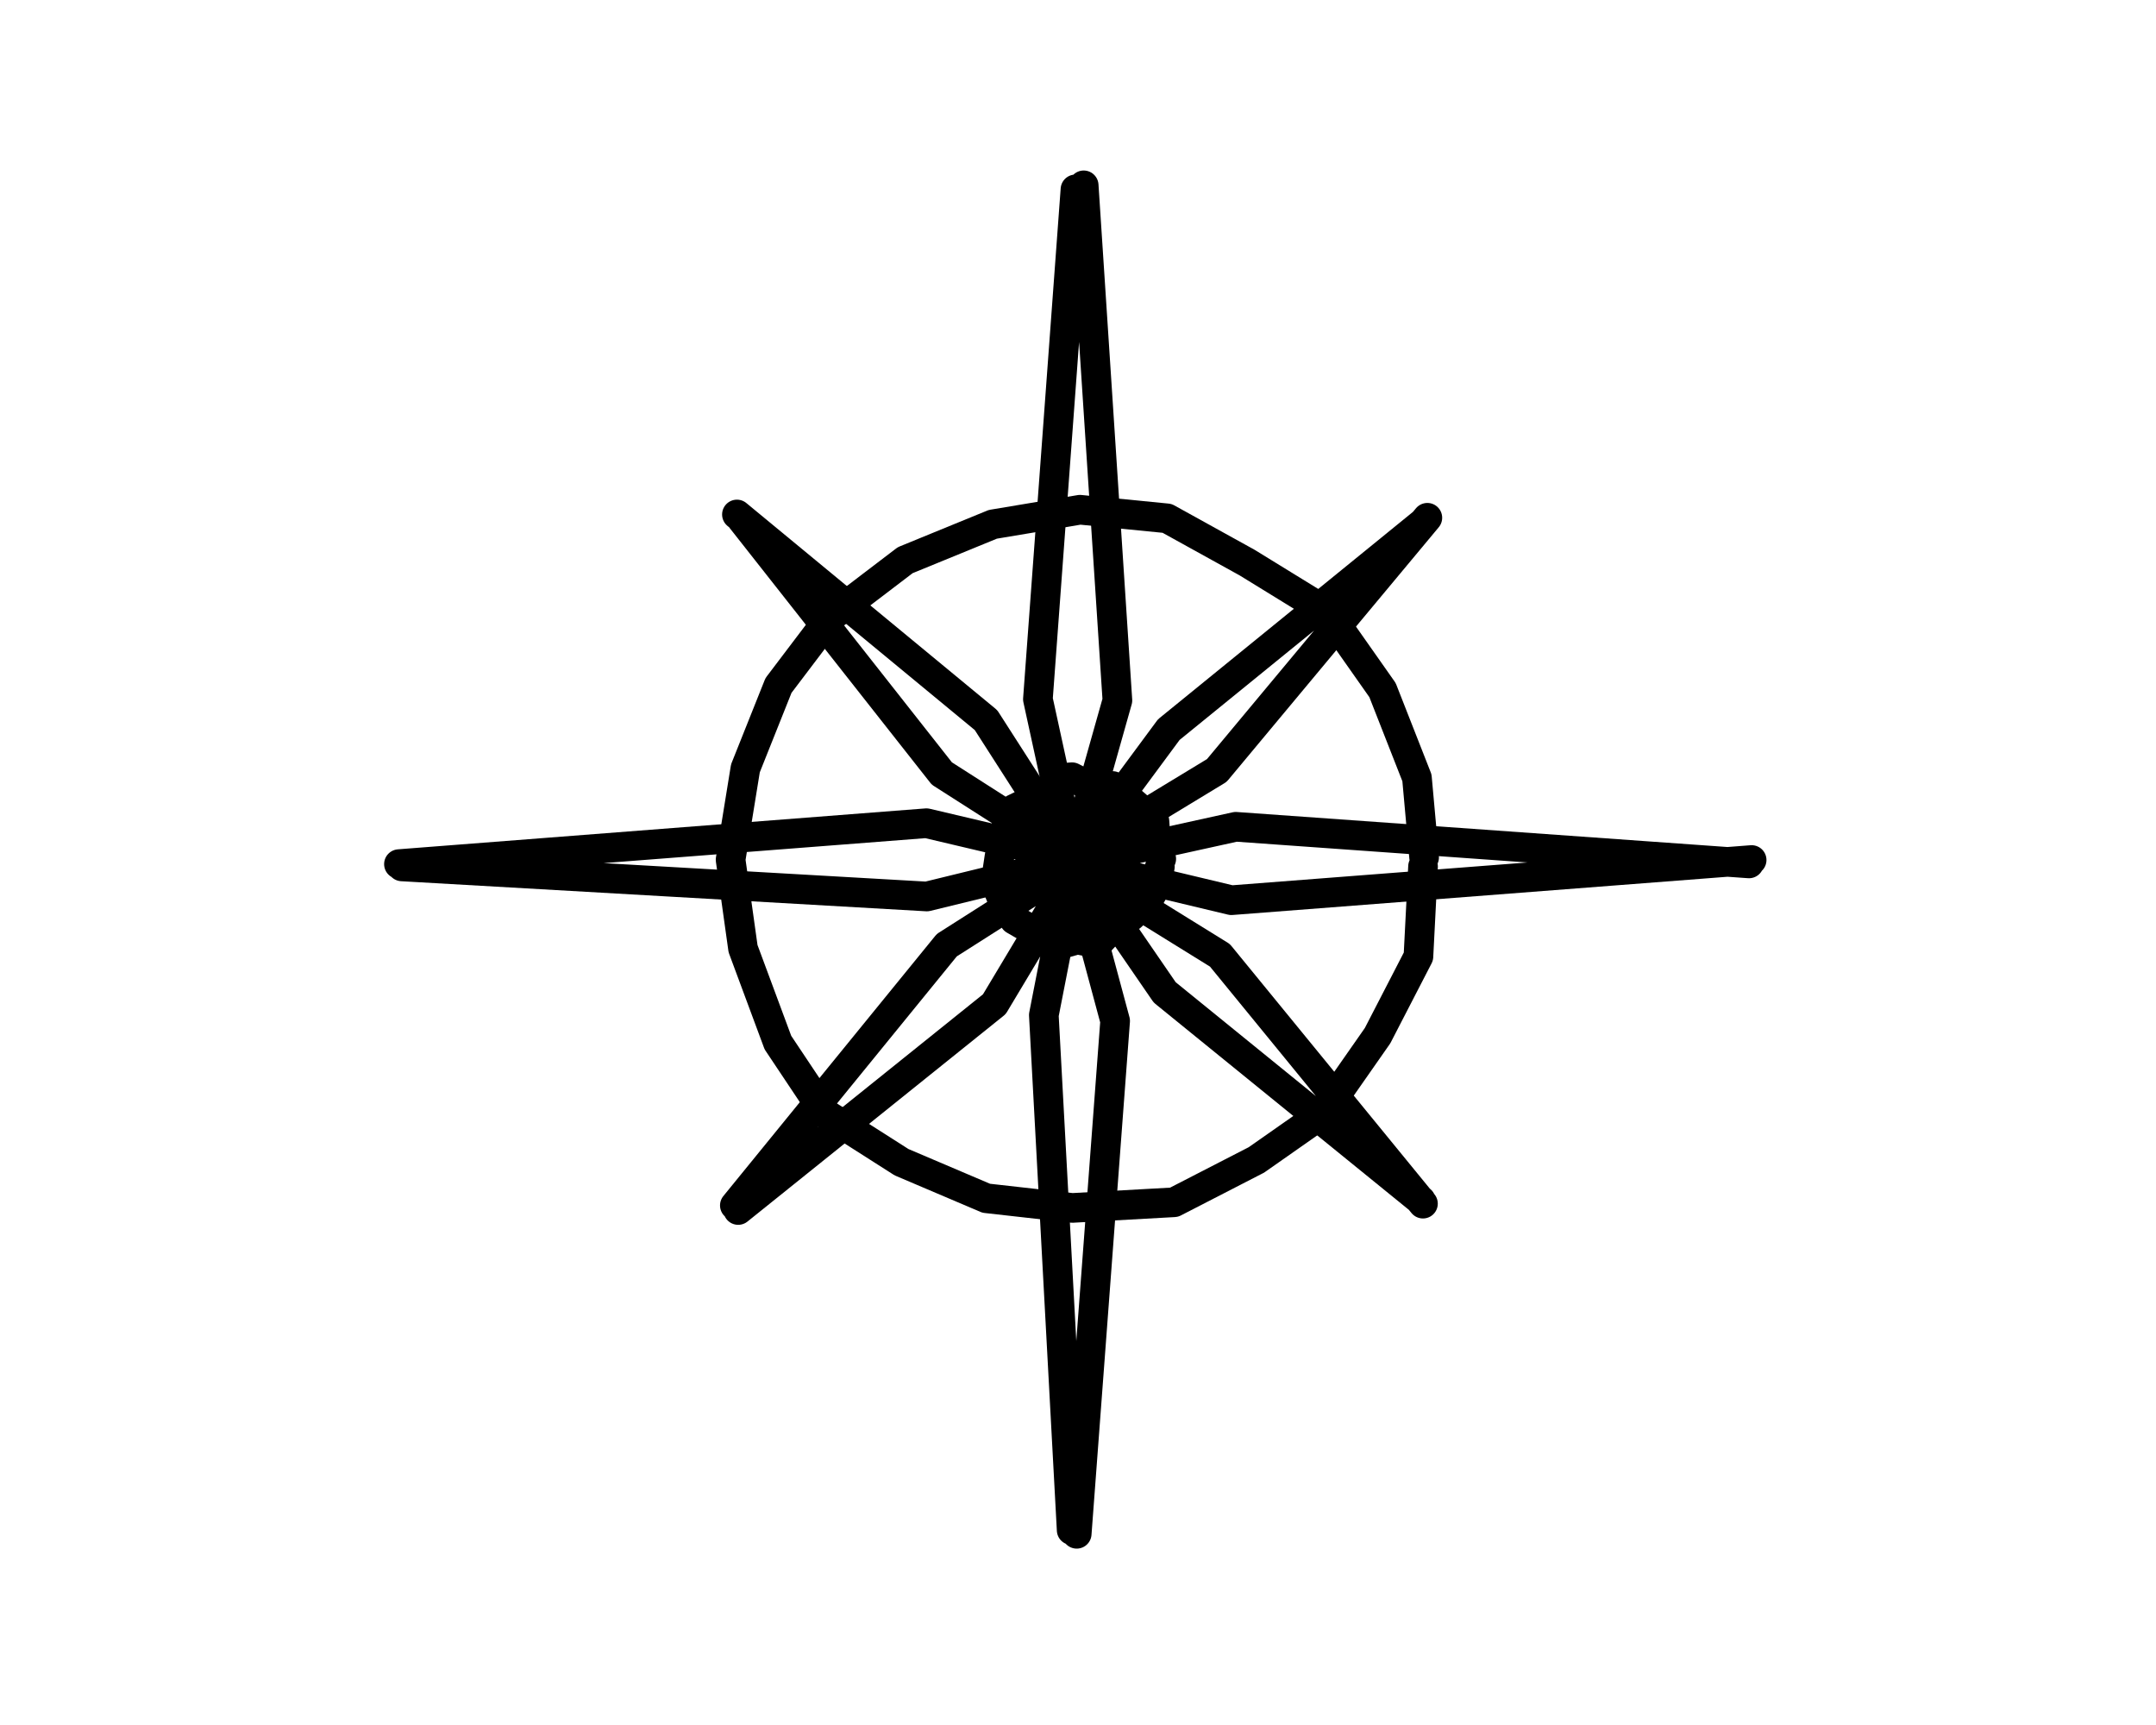
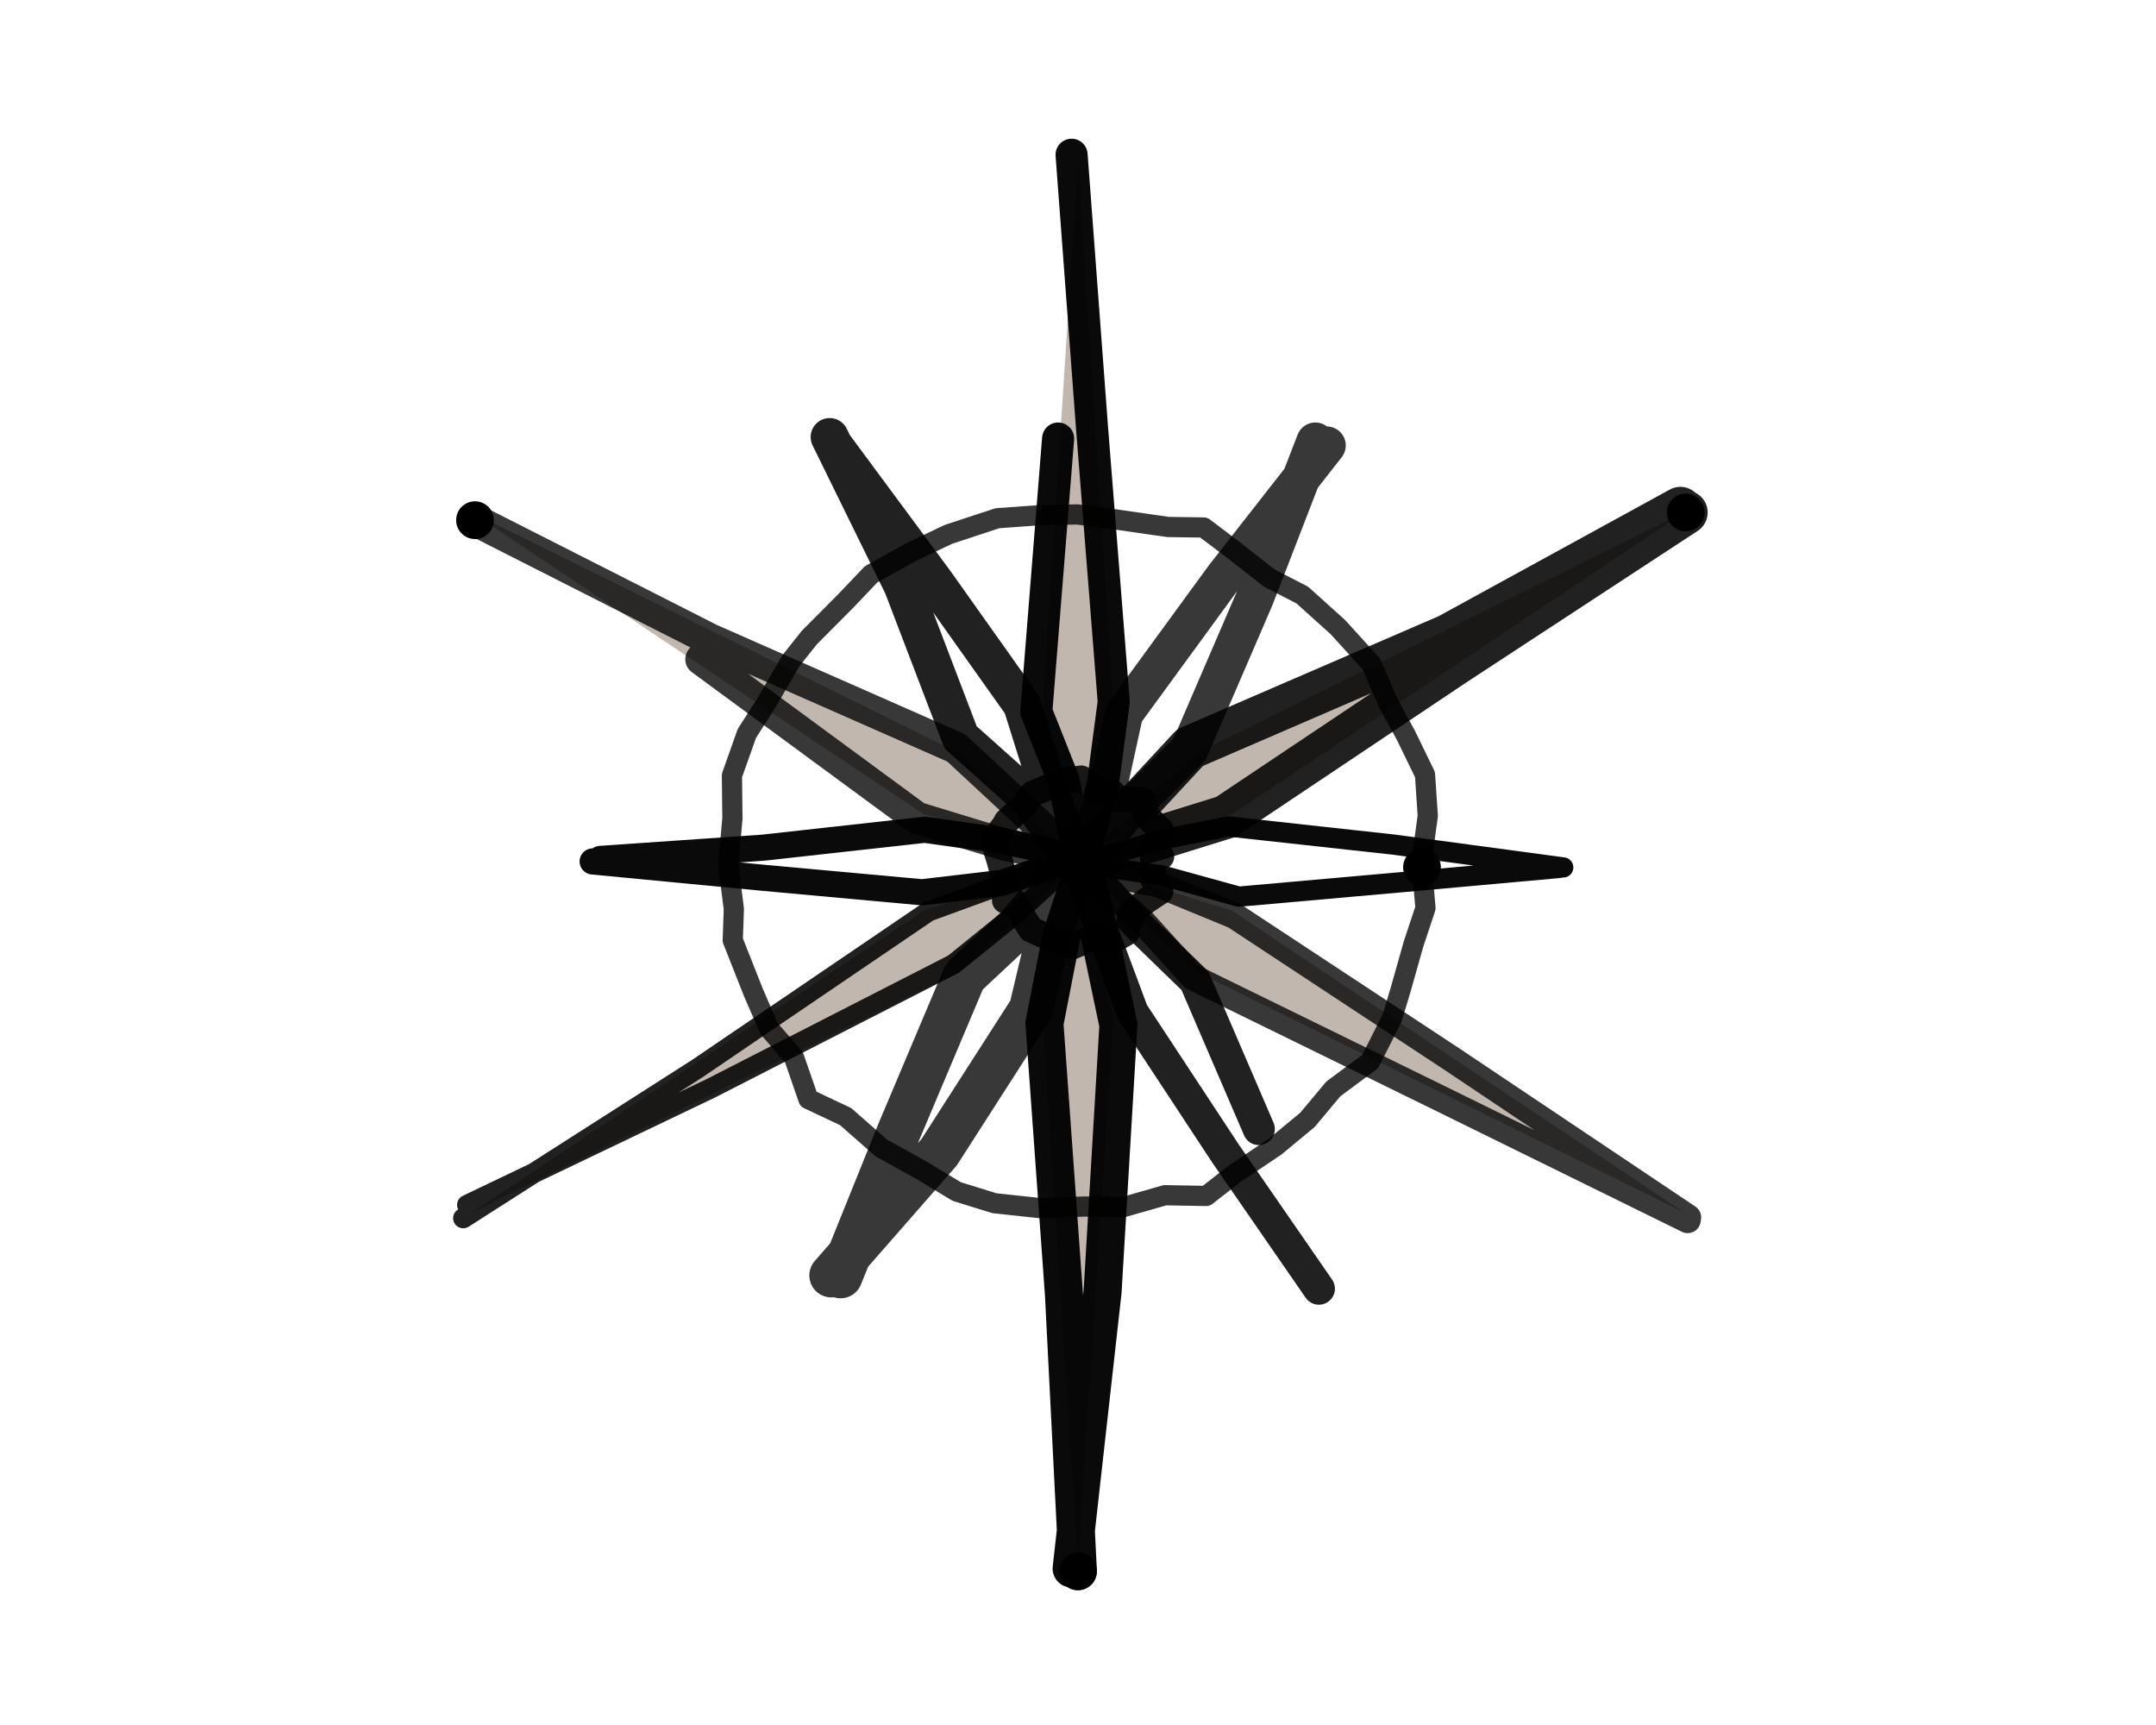
- <svg xmlns="http://www.w3.org/2000/svg" viewBox="-40 -32 80 64" fill="none" stroke="currentColor" stroke-width="1.1" stroke-linecap="round" stroke-linejoin="round">
-   <path d="M12.803 0.146 L12.632 3.488 L11.115 6.426 L9.116 9.286 L6.619 11.035 L3.565 12.606 L-0.213 12.816 L-3.405 12.457 L-6.548 11.119 L-9.377 9.316 L-11.135 6.681 L-12.429 3.196 L-12.891 -0.104 L-12.341 -3.493 L-11.114 -6.567 L-9.202 -9.09 L-6.412 -11.216 L-3.161 -12.547 L0.074 -13.088 L3.305 -12.769 L6.273 -11.128 L9.266 -9.288 L11.299 -6.397 L12.577 -3.142 L12.843 -0.191" />
-   <path d="M3.038 0.155 L2.916 0.847 L2.588 1.43 L1.939 2.026 L1.3 2.405 L0.727 3.011 L-0.028 2.858 L-0.976 3.128 L-1.576 2.581 L-2.363 2.126 L-2.787 1.425 L-3.06 0.759 L-2.913 -0.22 L-2.795 -0.76 L-2.621 -1.508 L-2.371 -1.989 L-1.267 -2.524 L-0.729 -3.126 L-0.223 -3.164 L0.543 -2.773 L1.285 -2.838 L2.05 -2.213 L2.836 -1.535 L2.897 -0.674 L3.089 -0.135" />
-   <path d="M0.211 -25.124 L1.462 -6.014 L-0.197 -0.138 L-1.488 -6.058 L-0.094 -24.974" />
-   <path d="M12.963 -12.79 L5.15 -3.414 L-0.114 -0.22 L3.369 -4.93 L12.799 -12.6" />
-   <path d="M24.996 -0.092 L5.691 1.399 L-0.163 0 L5.854 -1.325 L24.898 0.034" />
-   <path d="M12.722 12.539 L3.217 4.819 L0.055 0.217 L5.266 3.444 L12.8 12.657" />
-   <path d="M-0.235 24.771 L-1.268 5.661 L-0.179 0.094 L1.378 5.878 L-0.048 24.906" />
-   <path d="M-12.733 12.723 L-4.868 3.067 L0.102 -0.096 L-3.104 5.257 L-12.609 12.893" />
-   <path d="M-25.197 0.06 L-5.624 -1.458 L0.047 -0.121 L-5.609 1.261 L-25.087 0.145" />
-   <path d="M-12.656 -12.912 L-3.413 -5.282 L-0.119 -0.15 L-5.052 -3.302 L-12.481 -12.735" />
+ <svg xmlns="http://www.w3.org/2000/svg" viewBox="-40 -32 80 64" fill="none" stroke="currentColor" stroke-linecap="round" stroke-linejoin="round">
+   <path d="M0 -26 L1.309 -5.855 L0 0 L-1.309 -5.855 L0 -26Z" fill="#654b39" fill-opacity="0.4" stroke="none" />
+   <path d="M22.517 -13 L5.726 -1.794 L0 0 L4.416 -4.062 L22.517 -13Z" fill="#654b39" fill-opacity="0.4" stroke="none" />
+   <path d="M22.517 13 L4.416 4.062 L0 0 L5.726 1.794 L22.517 13Z" fill="#654b39" fill-opacity="0.4" stroke="none" />
+   <path d="M3.184081677783118e-15 26 L-1.309 5.855 L0 0 L1.309 5.855 L3.184081677783118e-15 26Z" fill="#654b39" fill-opacity="0.4" stroke="none" />
+   <path d="M-22.517 13 L-5.726 1.794 L0 0 L-4.416 4.062 L-22.517 13Z" fill="#654b39" fill-opacity="0.4" stroke="none" />
+   <path d="M-22.517 -13 L-4.416 -4.062 L0 0 L-5.726 -1.794 L-22.517 -13Z" fill="#654b39" fill-opacity="0.4" stroke="none" />
+   <path d="M12.764 0.176 L12.893 1.692 L12.451 3.022 L11.983 4.679 L11.654 5.774 L10.841 7.385 L9.475 8.399 L8.514 9.549 L7.327 10.531 L5.794 11.563 L4.757 12.372 L3.23 12.344 L1.698 12.781 L0.237 12.764 L-1.393 12.825 L-3.099 12.642 L-4.504 12.206 L-5.774 11.438 L-7.296 10.593 L-8.623 9.427 L-10.003 8.777 L-10.54 7.226 L-11.462 6.164 L-12.044 4.822 L-12.811 2.882 L-12.77 1.726 L-12.978 0.085 L-12.823 -1.632 L-12.841 -3.226 L-12.287 -4.789 L-11.571 -5.906 L-10.652 -7.487 L-9.97 -8.345 L-8.642 -9.679 L-7.675 -10.694 L-6.206 -11.51 L-4.804 -12.176 L-2.993 -12.773 L-1.443 -12.885 L-0.026 -12.914 L1.267 -12.746 L3.345 -12.448 L4.666 -12.429 L5.752 -11.607 L7.105 -10.549 L8.321 -9.924 L9.646 -8.73 L10.883 -7.369 L11.51 -5.918 L12.164 -4.725 L12.876 -3.26 L12.979 -1.73 L12.763 -0.165" stroke-width="0.75" opacity="0.78" />
+   <circle cx="12.764" cy="0.176" r=".7" fill="currentColor" stroke="none" />
+   <path d="M2.786 -0.244 L2.783 0.602 L3.054 1.074 L2.538 1.415 L1.984 1.858 L1.804 2.597 L1.233 2.925 L0.57 2.785 L-0.197 3.108 L-0.753 2.886 L-1.149 2.753 L-1.747 2.484 L-2.129 1.895 L-2.443 1.363 L-2.706 1.409 L-2.666 0.827 L-2.913 -0.085 L-3.144 -0.826 L-2.722 -1.382 L-2.643 -1.531 L-2.039 -2.094 L-1.688 -2.55 L-1.154 -2.778 L-0.356 -3.049 L0.122 -3.115 L0.696 -2.676 L1.291 -2.574 L1.418 -2.38 L2.399 -2.3 L2.499 -1.768 L3.067 -1.207 L2.79 -0.415 L3.086 -0.221" stroke-width="0.97" opacity="0.87" />
+   <path d="M-0.238 -26.259 L0.523 -16.093 L1.326 -5.96 L0.926 -2.936 L0.116 0.118 L-0.545 -3.069 L-1.547 -5.597 L-0.738 -15.73" stroke-width="1.19" opacity="0.96" />
+   <path d="M8.807 -15.62 L6.558 -9.807 L4.143 -4.204 L1.972 -2.038 L0.068 0.132 L1.072 -2.59 L1.713 -5.526 L5.433 -10.62 L9.231 -15.472" stroke-width="1.41" opacity="0.78" />
+   <path d="M22.549 -12.986 L13.979 -7.373 L5.484 -1.689 L2.75 -0.84 L0.149 -0.159 L2.293 -2.254 L4.158 -4.264 L13.741 -8.406 L22.353 -13.123" stroke-width="1.63" opacity="0.87" />
+   <circle cx="22.549" cy="-12.986" r=".7" fill="currentColor" stroke="none" />
+   <path d="M17.851 0.203 L12.136 0.719 L5.968 1.267 L3.126 0.482 L0.146 0.055 L2.998 -0.827 L5.571 -1.338 L11.72 -0.663 L18.005 0.183" stroke-width="0.75" opacity="0.96" />
+   <path d="M22.622 13.266 L13.281 8.674 L4.275 4.266 L2.392 2.184 L0.224 0.27 L2.936 0.798 L5.807 1.98 L13.881 7.3 L22.638 13.167" stroke-width="0.97" opacity="0.78" />
+   <path d="M8.938 15.812 L5.476 10.801 L2.026 5.559 L0.994 2.791 L-0.163 -0.271 L2.261 2.371 L4.341 4.388 L6.709 9.889" stroke-width="1.19" opacity="0.87" />
+   <path d="M-0.003 26.295 L-0.521 16.041 L-1.245 5.971 L-0.611 2.723 L0.236 0.135 L0.844 2.91 L1.499 6.032 L0.912 15.93 L-0.237 26.195" stroke-width="1.41" opacity="0.96" />
+   <circle cx="-0.003" cy="26.295" r=".7" fill="currentColor" stroke="none" />
+   <path d="M-8.81 15.353 L-6.664 10.03 L-4.215 4.232 L-2.263 2.407 L-0.011 -0.267 L-1.154 2.938 L-1.749 5.448 L-5.15 10.746 L-9.154 15.32" stroke-width="1.63" opacity="0.78" />
+   <path d="M-22.812 13.196 L-14.118 7.64 L-5.544 1.812 L-3.054 0.904 L0.065 -0.246 L-2.312 1.909 L-4.616 3.77 L-13.617 8.374 L-22.665 12.704" stroke-width="0.75" opacity="0.87" />
+   <path d="M-17.728 -0.132 L-11.672 -0.551 L-5.684 -1.215 L-2.946 -0.827 L0.035 -0.202 L-2.822 0.756 L-5.79 1.105 L-11.763 0.559 L-18.009 -0.039" stroke-width="0.97" opacity="0.96" />
+   <path d="M-22.375 -12.701 L-13.649 -8.273 L-4.519 -4.25 L-2.165 -2.063 L-0.118 -0.137 L-2.662 -0.646 L-5.974 -1.658 L-13.977 -7.541" stroke-width="1.19" opacity="0.78" />
+   <circle cx="-22.375" cy="-12.701" r=".7" fill="currentColor" stroke="none" />
+   <path d="M-9.01 -15.409 L-5.325 -10.43 L-2.075 -5.85 L-1.125 -2.822 L-0.009 0.204 L-1.841 -2.396 L-4.356 -4.642 L-6.499 -10.252 L-9.215 -15.785" stroke-width="1.41" opacity="0.87" />
</svg>
